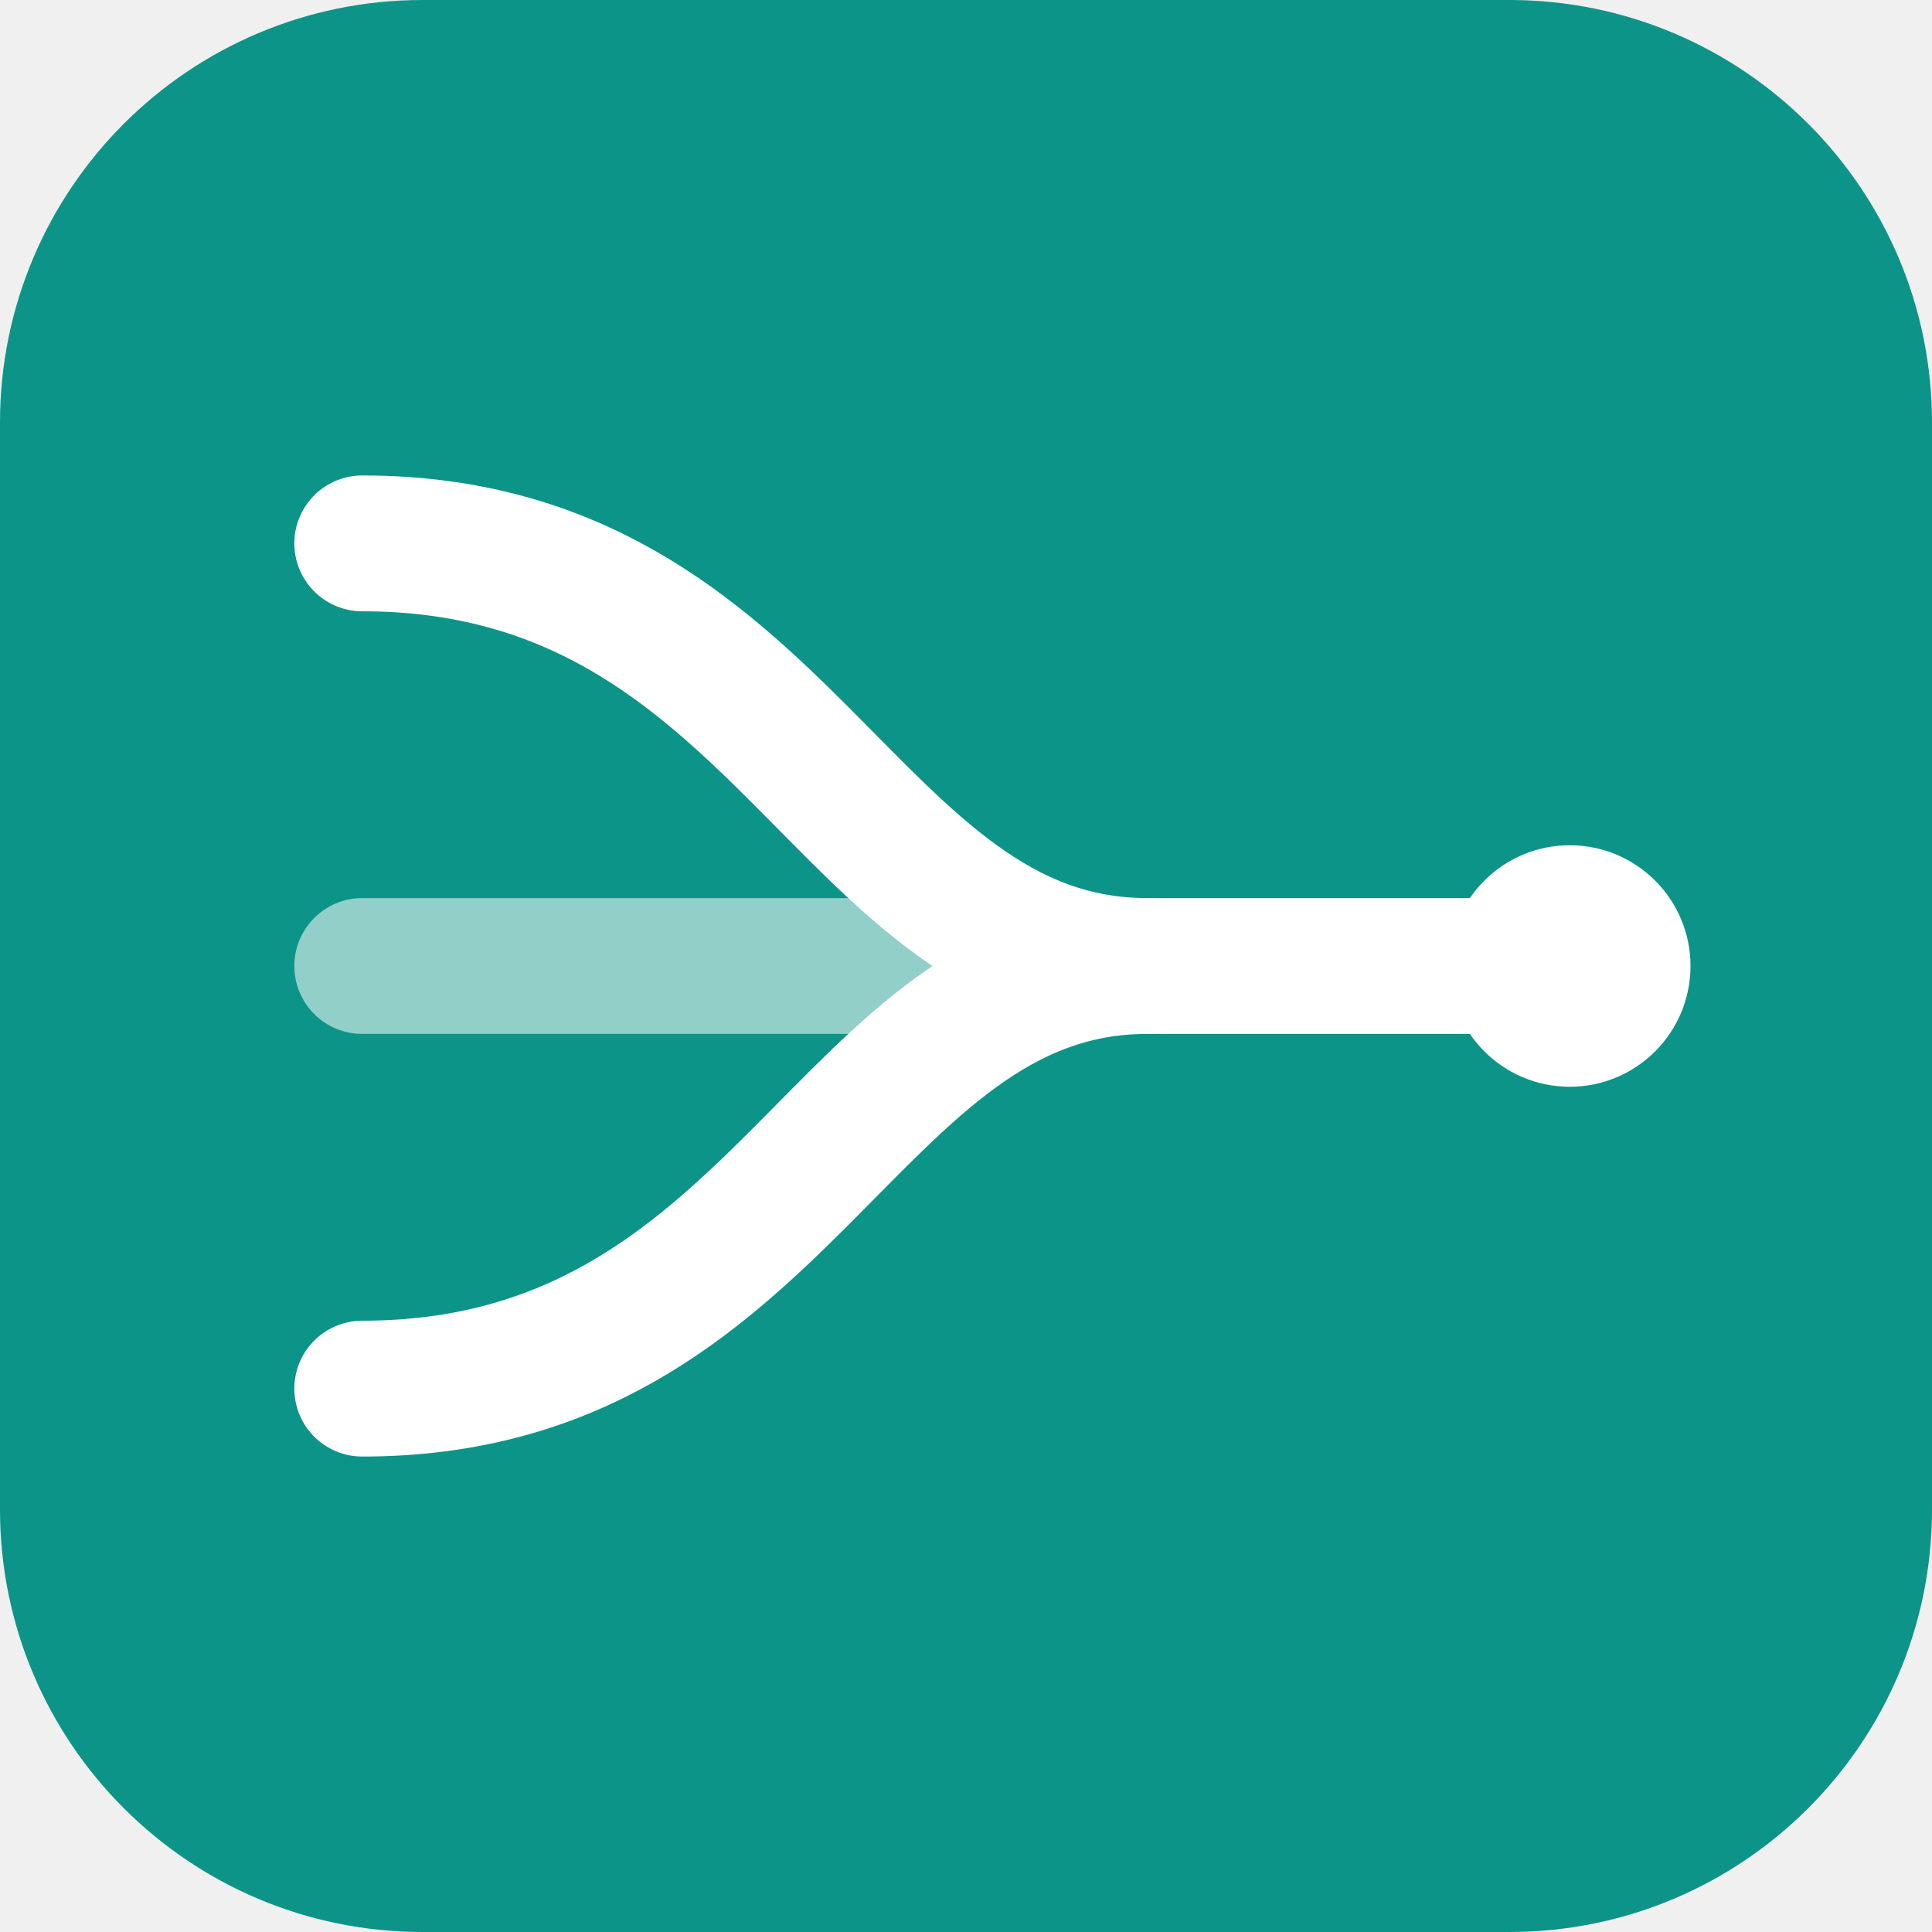
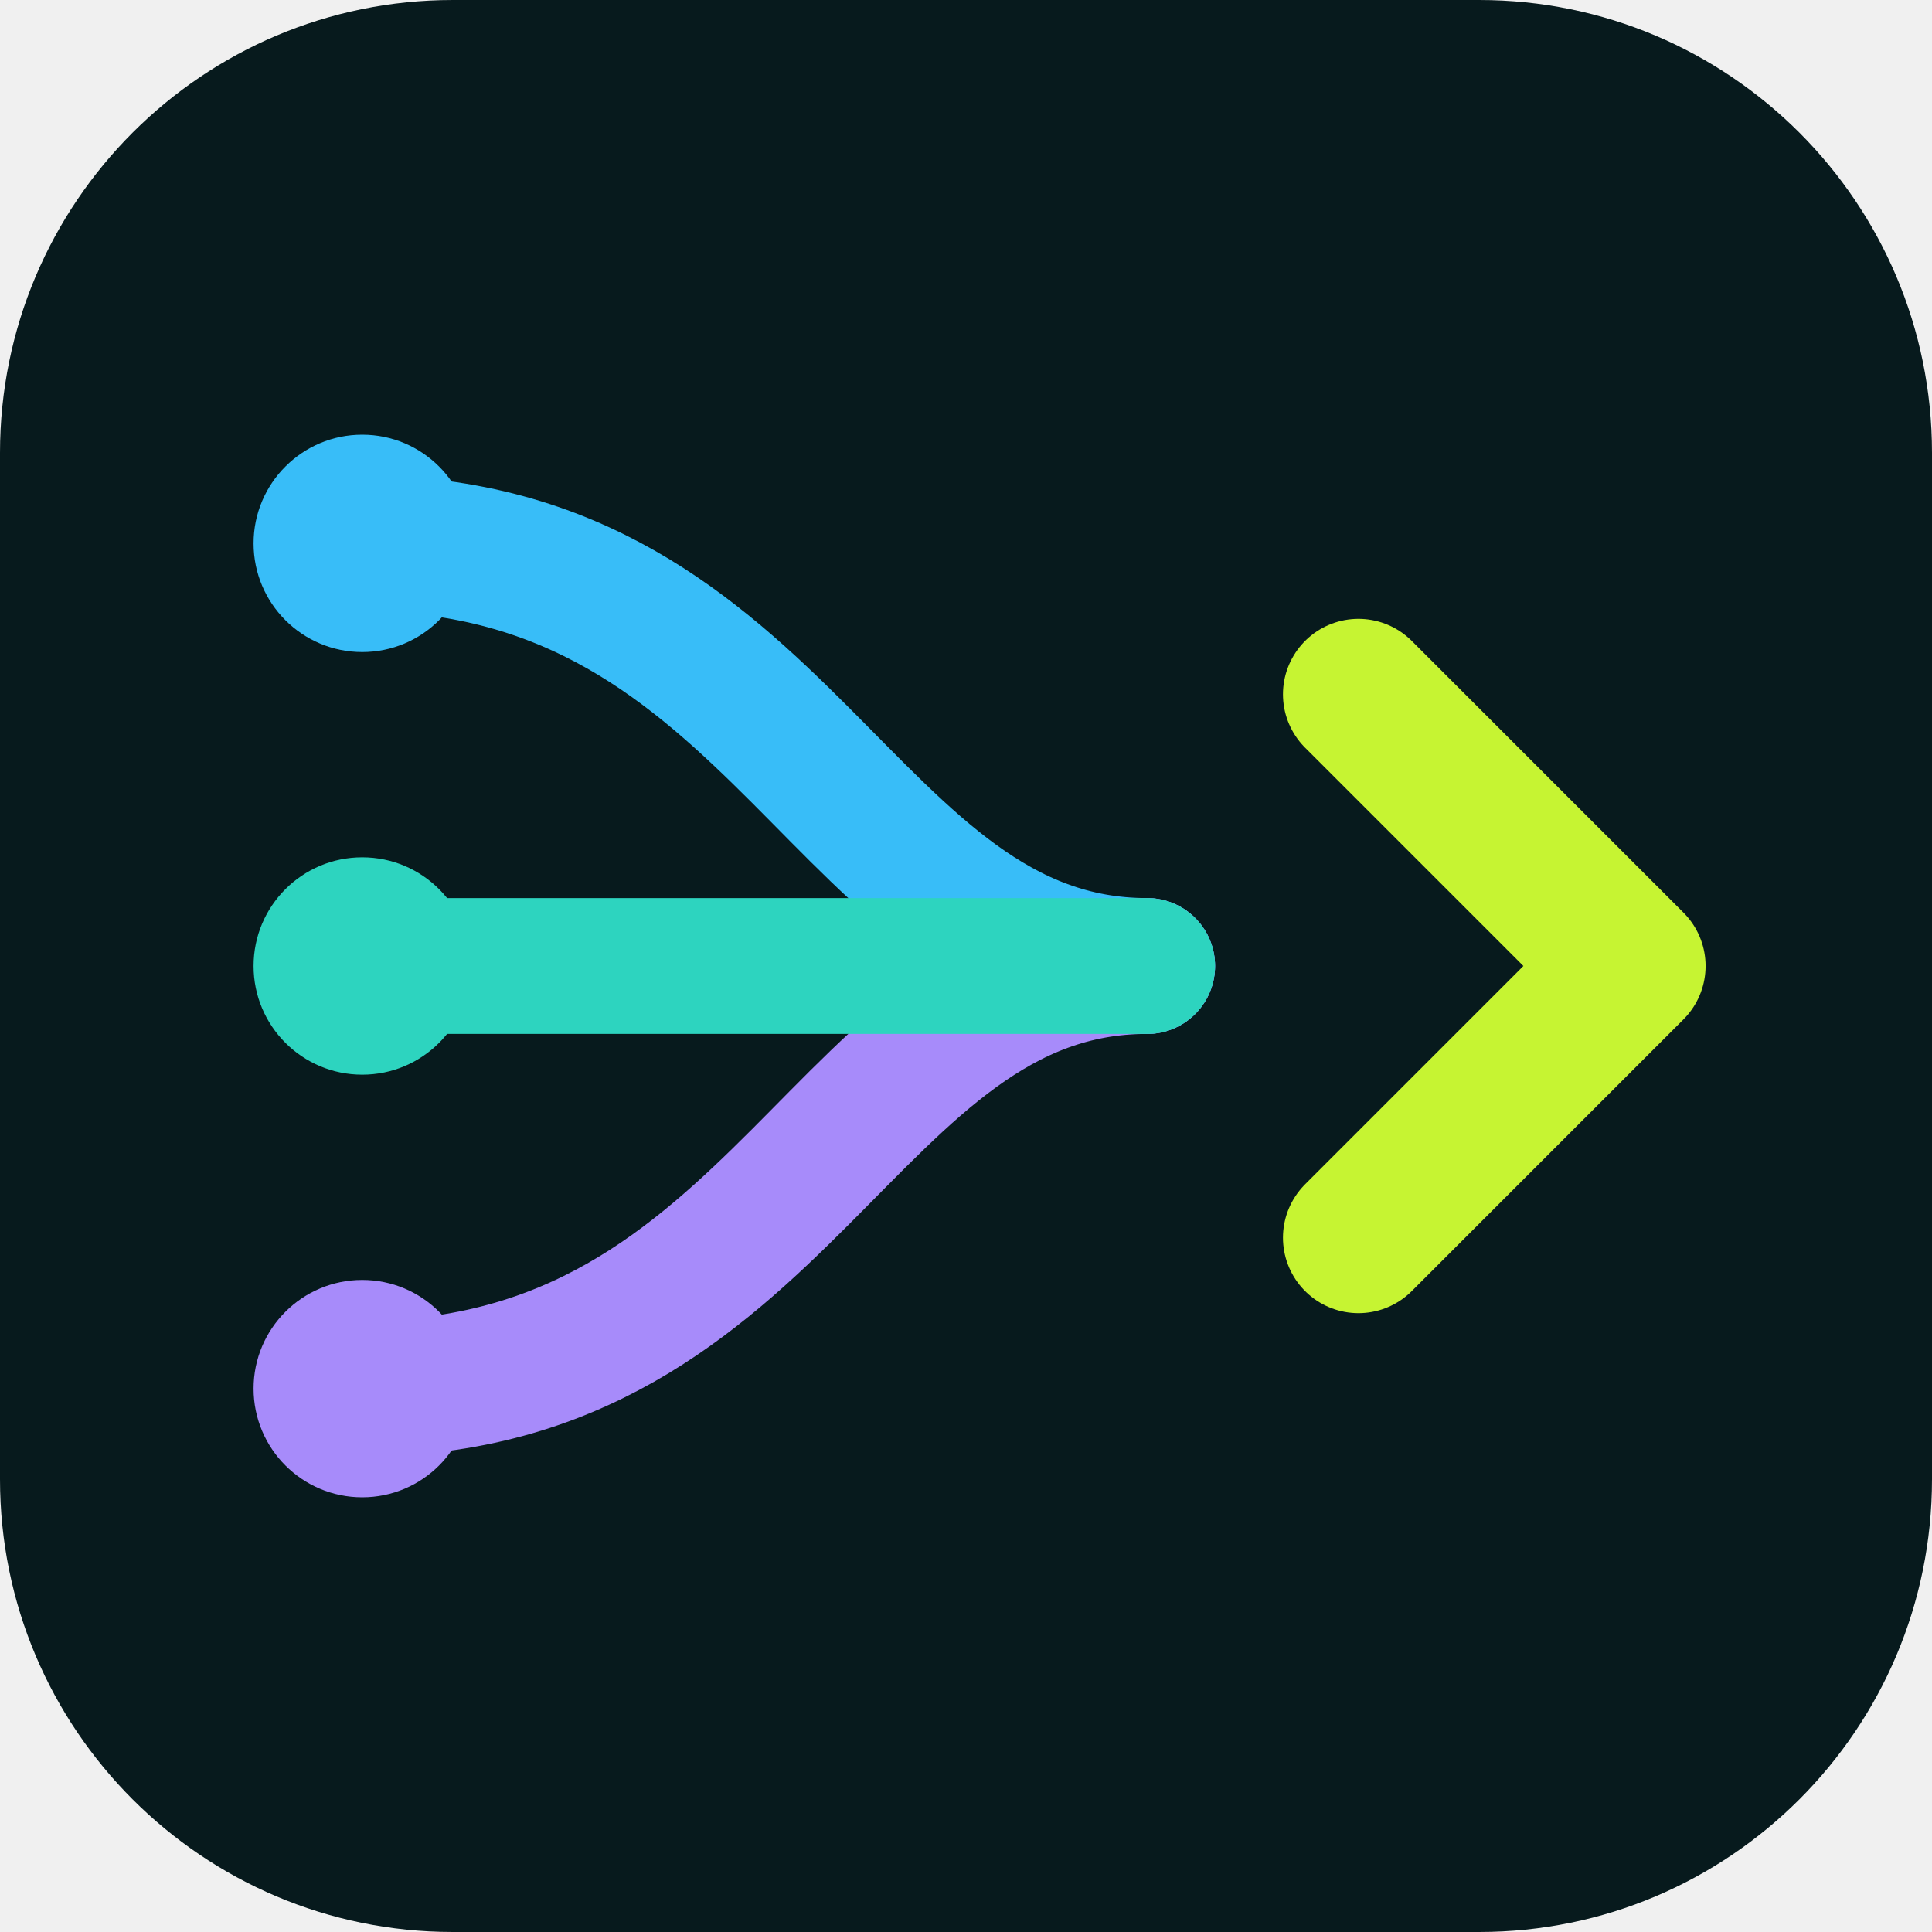
- <svg xmlns="http://www.w3.org/2000/svg" viewBox="0 0 64 64">
-   <rect width="64" height="64" rx="14" fill="#0d9488" />
-   <g fill="none" stroke="#fff" stroke-width="4.5" stroke-linecap="round">
-     <path d="M12 18c14 0 16 14 26 14" />
-     <path d="M12 46c14 0 16-14 26-14" />
-     <path d="M12 32h26" opacity=".55" />
-     <path d="M38 32h14" />
-   </g>
-   <circle cx="52" cy="32" r="4" fill="#fff" />
+ <svg xmlns="http://www.w3.org/2000/svg" viewBox="0 0 64 64" role="img" aria-label="tailbond">
+   <defs>
+     <linearGradient id="tb-beam" x1="0" x2="1">
+       <stop offset="0" stop-color="#2DD4BF" />
+       <stop offset="1" stop-color="#C6F432" />
+     </linearGradient>
+   </defs>
+   <rect width="64" height="64" rx="15" fill="#071A1D" />
+   <path d="M12 18 C26 18 28 32 38 32" fill="none" stroke="#38BDF8" stroke-width="4.5" stroke-linecap="round" />
+   <path d="M12 46 C26 46 28 32 38 32" fill="none" stroke="#A78BFA" stroke-width="4.5" stroke-linecap="round" />
+   <path d="M12 32 H38" fill="none" stroke="#2DD4BF" stroke-width="4.5" stroke-linecap="round" />
+   <path d="M36 32 H50" stroke="url(#tb-beam)" stroke-width="8" stroke-linecap="round" />
+   <path d="M45 23 L54 32 L45 41" fill="none" stroke="#C6F432" stroke-width="5" stroke-linecap="round" stroke-linejoin="round" />
+   <circle cx="12" cy="18" r="3.6" fill="#38BDF8" />
+   <circle cx="12" cy="32" r="3.6" fill="#2DD4BF" />
+   <circle cx="12" cy="46" r="3.6" fill="#A78BFA" />
</svg>
